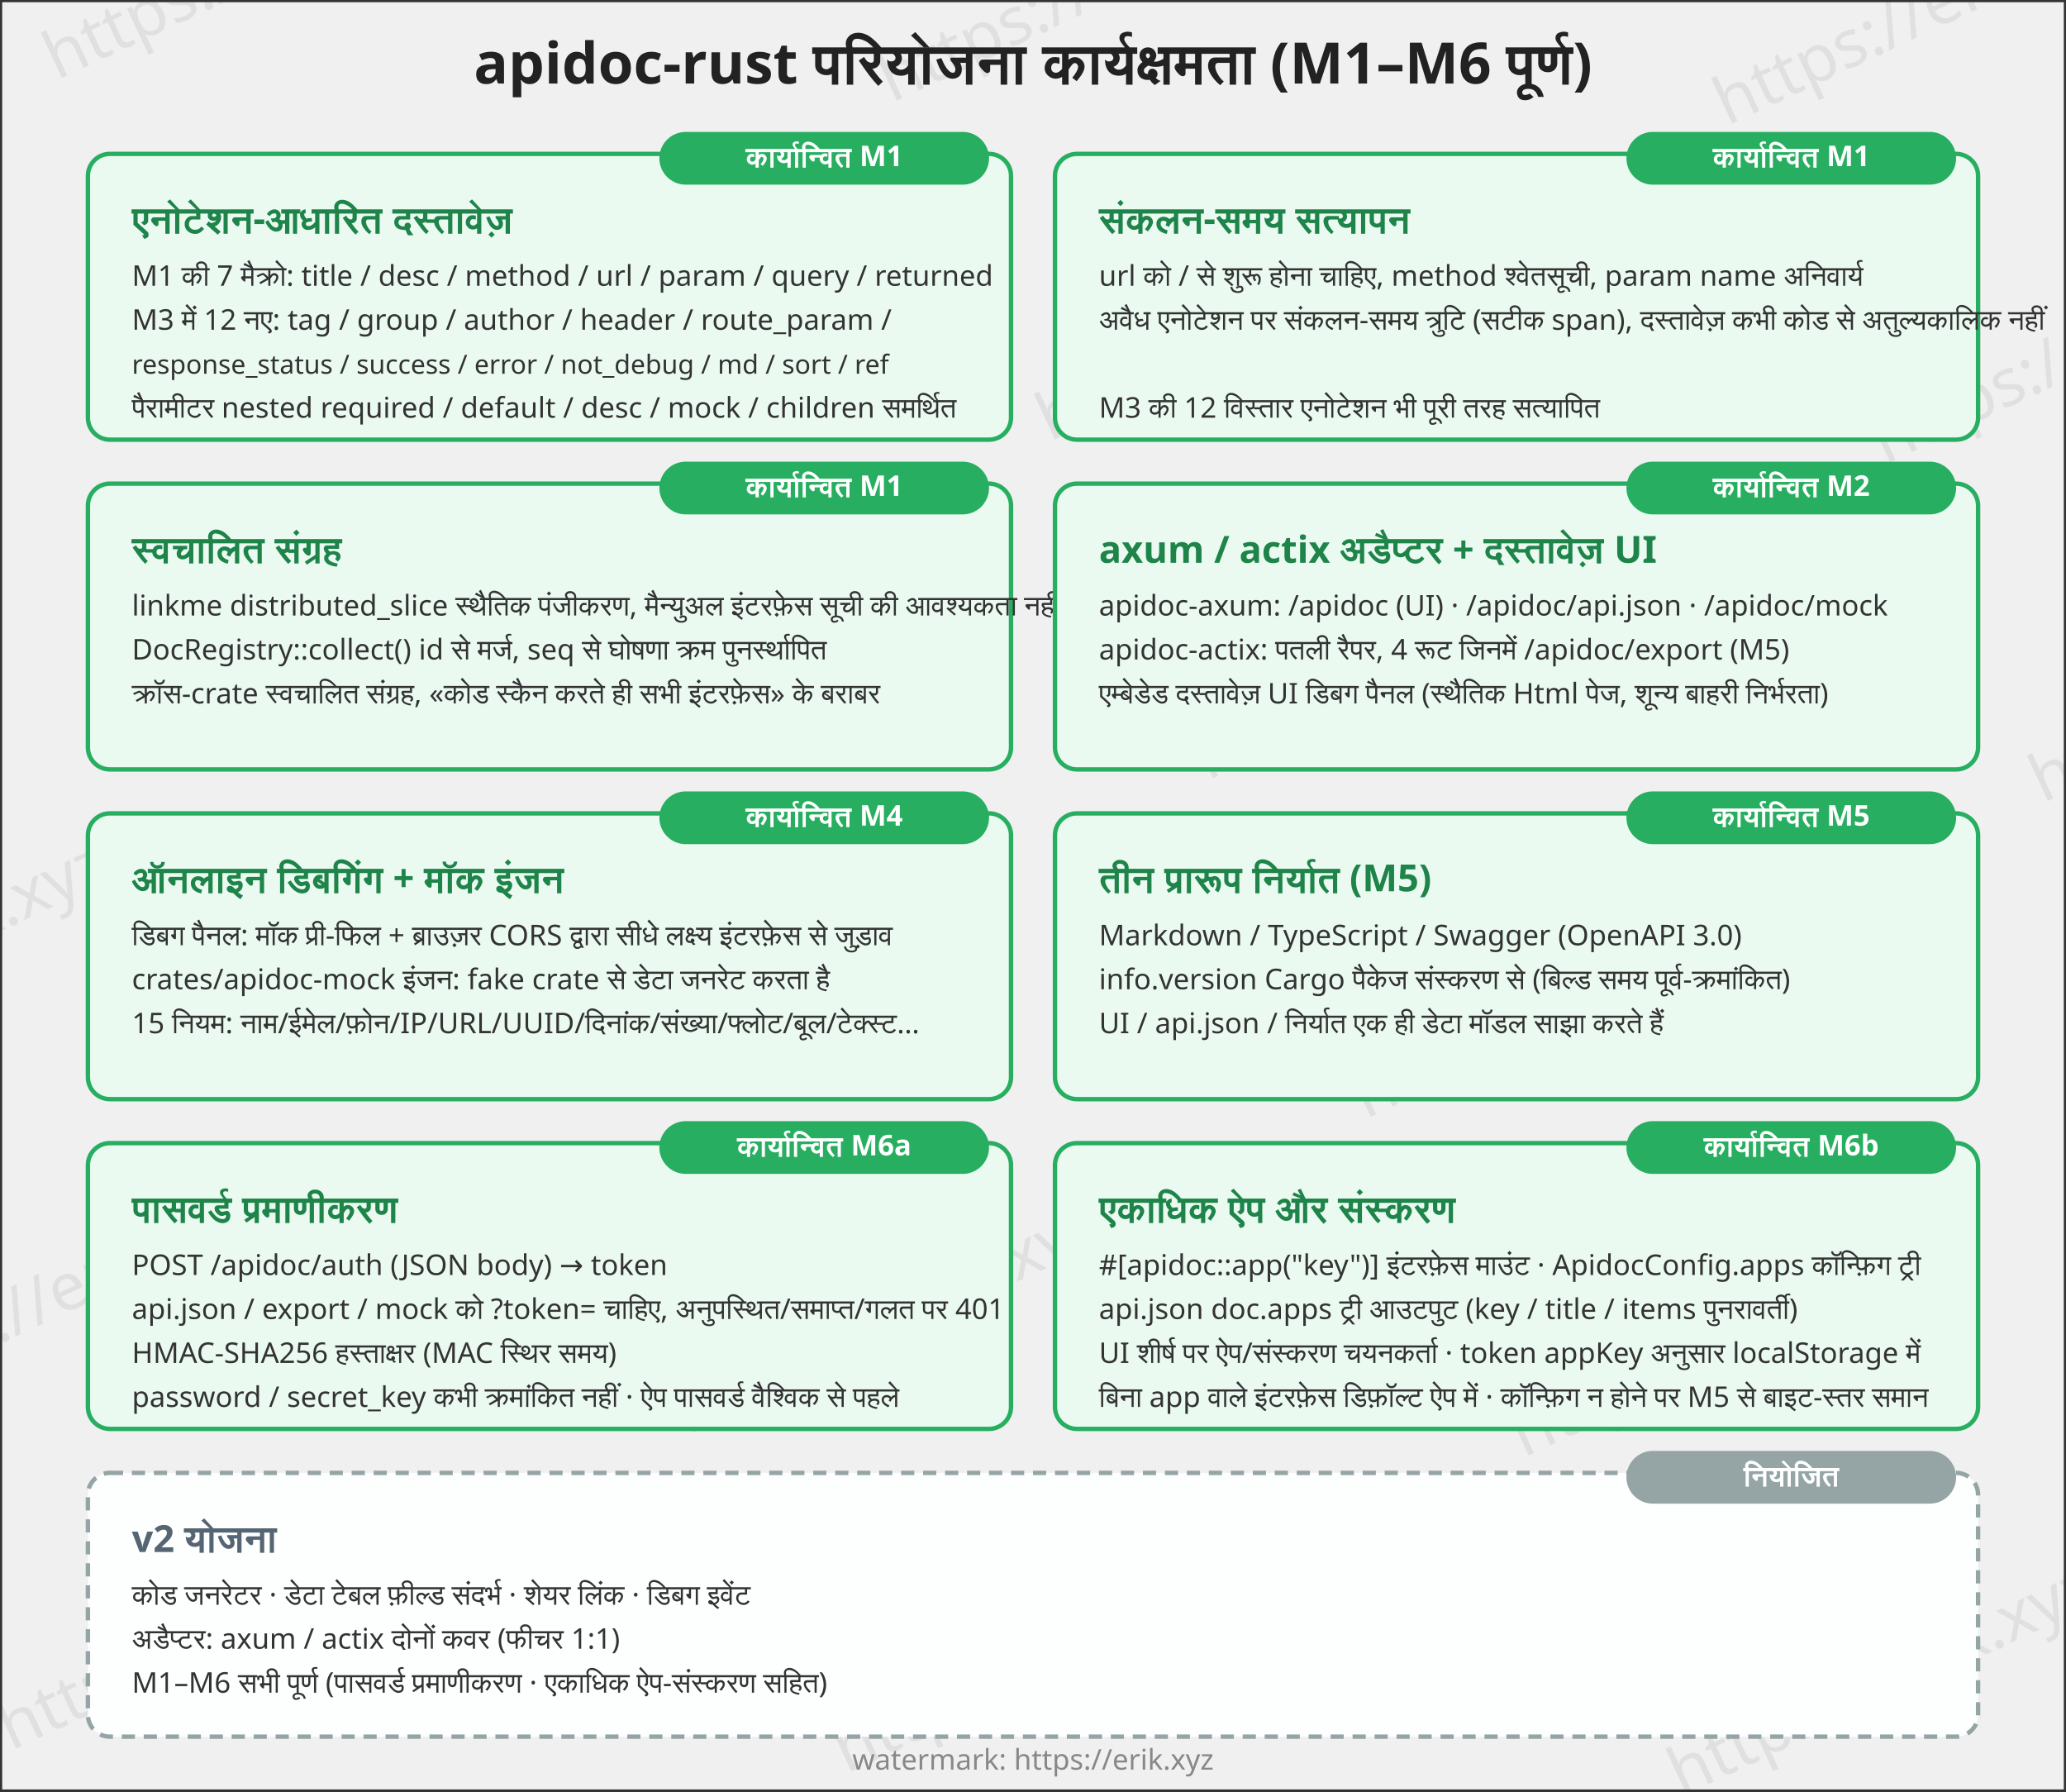
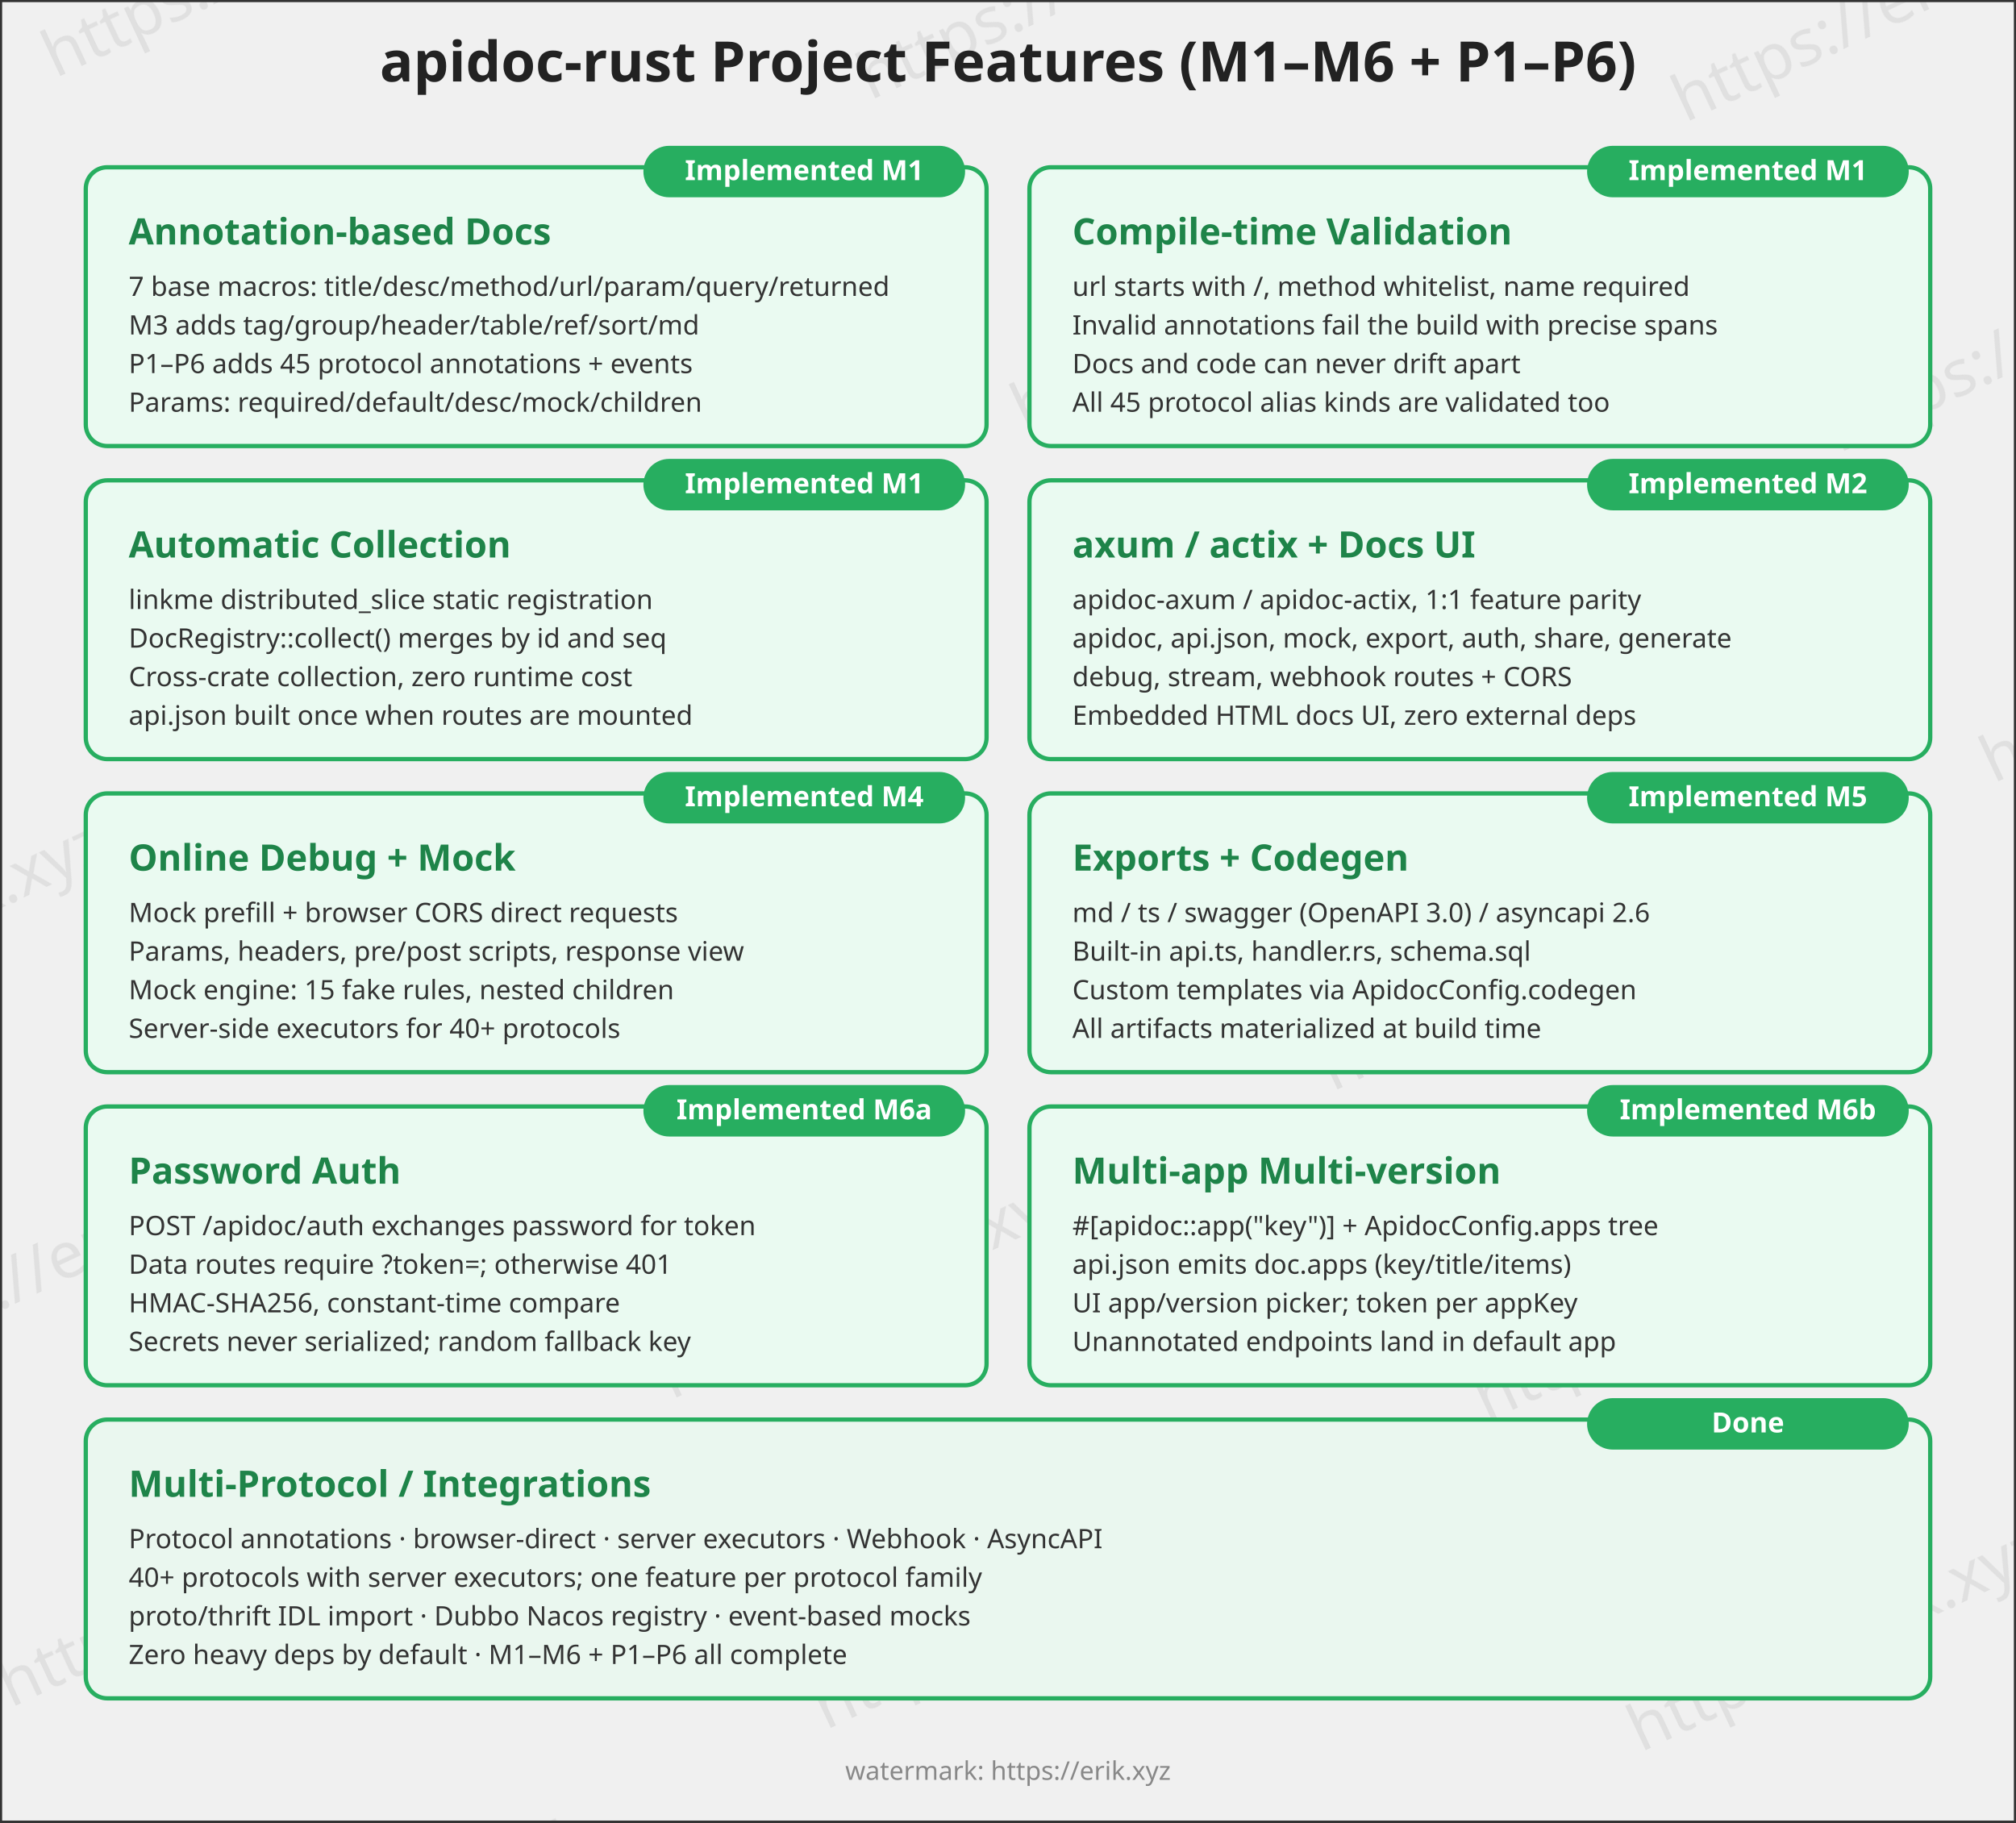
- <svg xmlns="http://www.w3.org/2000/svg" viewBox="0 0 940 815" font-family="sans-serif">
+ <svg xmlns="http://www.w3.org/2000/svg" viewBox="0 0 940 850" font-family="sans-serif">
  <defs>
    <pattern id="wm" width="340" height="170" patternUnits="userSpaceOnUse" patternTransform="rotate(-25)">
      <text x="8" y="44" font-size="30" fill="#888888" opacity="0.15">https://erik.xyz</text>
    </pattern>
  </defs>
-   <rect width="940" height="815" fill="url(#wm)" />
-   <rect x="0" y="0" width="940" height="815" fill="none" stroke="#333" stroke-width="2" />
-   <text x="470" y="38" text-anchor="middle" font-size="26" font-weight="bold" fill="#222">apidoc-rust परियोजना कार्यक्षमता (M1–M6 पूर्ण)</text>
-   <rect x="40" y="70" width="420" height="130" rx="10" fill="#eafaf1" stroke="#27ae60" stroke-width="2" />
-   <rect x="300" y="60" width="150" height="24" rx="12" fill="#27ae60" />
-   <text x="375" y="76" text-anchor="middle" font-size="13" fill="#fff" font-weight="bold">कार्यान्वित M1</text>
-   <text x="60" y="106" font-size="17" font-weight="bold" fill="#1e8449">एनोटेशन-आधारित दस्तावेज़</text>
-   <text x="60" y="130" font-size="13" fill="#333">M1 की 7 मैक्रो: title / desc / method / url / param / query / returned</text>
-   <text x="60" y="150" font-size="13" fill="#333">M3 में 12 नए: tag / group / author / header / route_param /</text>
-   <text x="60" y="170" font-size="12" fill="#333">response_status / success / error / not_debug / md / sort / ref</text>
-   <text x="60" y="190" font-size="13" fill="#333">पैरामीटर nested required / default / desc / mock / children समर्थित</text>
-   <rect x="480" y="70" width="420" height="130" rx="10" fill="#eafaf1" stroke="#27ae60" stroke-width="2" />
-   <rect x="740" y="60" width="150" height="24" rx="12" fill="#27ae60" />
-   <text x="815" y="76" text-anchor="middle" font-size="13" fill="#fff" font-weight="bold">कार्यान्वित M1</text>
-   <text x="500" y="106" font-size="17" font-weight="bold" fill="#1e8449">संकलन-समय सत्यापन</text>
-   <text x="500" y="130" font-size="13" fill="#333">url को / से शुरू होना चाहिए, method श्वेतसूची, param name अनिवार्य</text>
-   <text x="500" y="150" font-size="13" fill="#333">अवैध एनोटेशन पर संकलन-समय त्रुटि (सटीक span), दस्तावेज़ कभी कोड से अतुल्यकालिक नहीं</text>
-   <text x="500" y="190" font-size="13" fill="#333">M3 की 12 विस्तार एनोटेशन भी पूरी तरह सत्यापित</text>
-   <rect x="40" y="220" width="420" height="130" rx="10" fill="#eafaf1" stroke="#27ae60" stroke-width="2" />
-   <rect x="300" y="210" width="150" height="24" rx="12" fill="#27ae60" />
-   <text x="375" y="226" text-anchor="middle" font-size="13" fill="#fff" font-weight="bold">कार्यान्वित M1</text>
-   <text x="60" y="256" font-size="17" font-weight="bold" fill="#1e8449">स्वचालित संग्रह</text>
-   <text x="60" y="280" font-size="13" fill="#333">linkme distributed_slice स्थैतिक पंजीकरण, मैन्युअल इंटरफ़ेस सूची की आवश्यकता नहीं</text>
-   <text x="60" y="300" font-size="13" fill="#333">DocRegistry::collect() id से मर्ज, seq से घोषणा क्रम पुनर्स्थापित</text>
-   <text x="60" y="320" font-size="13" fill="#333">क्रॉस-crate स्वचालित संग्रह, «कोड स्कैन करते ही सभी इंटरफ़ेस» के बराबर</text>
-   <rect x="480" y="220" width="420" height="130" rx="10" fill="#eafaf1" stroke="#27ae60" stroke-width="2" />
-   <rect x="740" y="210" width="150" height="24" rx="12" fill="#27ae60" />
-   <text x="815" y="226" text-anchor="middle" font-size="13" fill="#fff" font-weight="bold">कार्यान्वित M2</text>
-   <text x="500" y="256" font-size="17" font-weight="bold" fill="#1e8449">axum / actix अडैप्टर + दस्तावेज़ UI</text>
-   <text x="500" y="280" font-size="13" fill="#333">apidoc-axum: /apidoc (UI) · /apidoc/api.json · /apidoc/mock</text>
-   <text x="500" y="300" font-size="13" fill="#333">apidoc-actix: पतली रैपर, 4 रूट जिनमें /apidoc/export (M5)</text>
-   <text x="500" y="320" font-size="13" fill="#333">एम्बेडेड दस्तावेज़ UI डिबग पैनल (स्थैतिक Html पेज, शून्य बाहरी निर्भरता)</text>
+   <rect width="940" height="850" fill="url(#wm)" />
+   <rect x="0" y="0" width="940" height="850" fill="none" stroke="#333" stroke-width="2" />
+   <text x="470" y="38" text-anchor="middle" font-size="26" font-weight="bold" fill="#222">apidoc-rust Project Features (M1–M6 + P1–P6)</text>
+   <rect x="40" y="78" width="420" height="130" rx="10" fill="#eafaf1" stroke="#27ae60" stroke-width="2" />
+   <rect x="300" y="68" width="150" height="24" rx="12" fill="#27ae60" />
+   <text x="375" y="84" text-anchor="middle" font-size="13" fill="#fff" font-weight="bold">Implemented M1</text>
+   <text x="60" y="114" font-size="17" font-weight="bold" fill="#1e8449">Annotation-based Docs</text>
+   <text x="60" y="138" font-size="12.5" fill="#333">7 base macros: title/desc/method/url/param/query/returned</text>
+   <text x="60" y="156" font-size="12.5" fill="#333">M3 adds tag/group/header/table/ref/sort/md</text>
+   <text x="60" y="174" font-size="12.5" fill="#333">P1–P6 adds 45 protocol annotations + events</text>
+   <text x="60" y="192" font-size="12.5" fill="#333">Params: required/default/desc/mock/children</text>
+   <rect x="480" y="78" width="420" height="130" rx="10" fill="#eafaf1" stroke="#27ae60" stroke-width="2" />
+   <rect x="740" y="68" width="150" height="24" rx="12" fill="#27ae60" />
+   <text x="815" y="84" text-anchor="middle" font-size="13" fill="#fff" font-weight="bold">Implemented M1</text>
+   <text x="500" y="114" font-size="17" font-weight="bold" fill="#1e8449">Compile-time Validation</text>
+   <text x="500" y="138" font-size="12.5" fill="#333">url starts with /, method whitelist, name required</text>
+   <text x="500" y="156" font-size="12.5" fill="#333">Invalid annotations fail the build with precise spans</text>
+   <text x="500" y="174" font-size="12.5" fill="#333">Docs and code can never drift apart</text>
+   <text x="500" y="192" font-size="12.5" fill="#333">All 45 protocol alias kinds are validated too</text>
+   <rect x="40" y="224" width="420" height="130" rx="10" fill="#eafaf1" stroke="#27ae60" stroke-width="2" />
+   <rect x="300" y="214" width="150" height="24" rx="12" fill="#27ae60" />
+   <text x="375" y="230" text-anchor="middle" font-size="13" fill="#fff" font-weight="bold">Implemented M1</text>
+   <text x="60" y="260" font-size="17" font-weight="bold" fill="#1e8449">Automatic Collection</text>
+   <text x="60" y="284" font-size="12.5" fill="#333">linkme distributed_slice static registration</text>
+   <text x="60" y="302" font-size="12.5" fill="#333">DocRegistry::collect() merges by id and seq</text>
+   <text x="60" y="320" font-size="12.5" fill="#333">Cross-crate collection, zero runtime cost</text>
+   <text x="60" y="338" font-size="12.5" fill="#333">api.json built once when routes are mounted</text>
+   <rect x="480" y="224" width="420" height="130" rx="10" fill="#eafaf1" stroke="#27ae60" stroke-width="2" />
+   <rect x="740" y="214" width="150" height="24" rx="12" fill="#27ae60" />
+   <text x="815" y="230" text-anchor="middle" font-size="13" fill="#fff" font-weight="bold">Implemented M2</text>
+   <text x="500" y="260" font-size="17" font-weight="bold" fill="#1e8449">axum / actix + Docs UI</text>
+   <text x="500" y="284" font-size="12.5" fill="#333">apidoc-axum / apidoc-actix, 1:1 feature parity</text>
+   <text x="500" y="302" font-size="12.5" fill="#333">apidoc, api.json, mock, export, auth, share, generate</text>
+   <text x="500" y="320" font-size="12.5" fill="#333">debug, stream, webhook routes + CORS</text>
+   <text x="500" y="338" font-size="12.5" fill="#333">Embedded HTML docs UI, zero external deps</text>
  <rect x="40" y="370" width="420" height="130" rx="10" fill="#eafaf1" stroke="#27ae60" stroke-width="2" />
  <rect x="300" y="360" width="150" height="24" rx="12" fill="#27ae60" />
-   <text x="375" y="376" text-anchor="middle" font-size="13" fill="#fff" font-weight="bold">कार्यान्वित M4</text>
-   <text x="60" y="406" font-size="17" font-weight="bold" fill="#1e8449">ऑनलाइन डिबगिंग + मॉक इंजन</text>
-   <text x="60" y="430" font-size="13" fill="#333">डिबग पैनल: मॉक प्री-फिल + ब्राउज़र CORS द्वारा सीधे लक्ष्य इंटरफ़ेस से जुड़ाव</text>
-   <text x="60" y="450" font-size="13" fill="#333">crates/apidoc-mock इंजन: fake crate से डेटा जनरेट करता है</text>
-   <text x="60" y="470" font-size="13" fill="#333">15 नियम: नाम/ईमेल/फ़ोन/IP/URL/UUID/दिनांक/संख्या/फ्लोट/बूल/टेक्स्ट…</text>
+   <text x="375" y="376" text-anchor="middle" font-size="13" fill="#fff" font-weight="bold">Implemented M4</text>
+   <text x="60" y="406" font-size="17" font-weight="bold" fill="#1e8449">Online Debug + Mock</text>
+   <text x="60" y="430" font-size="12.5" fill="#333">Mock prefill + browser CORS direct requests</text>
+   <text x="60" y="448" font-size="12.5" fill="#333">Params, headers, pre/post scripts, response view</text>
+   <text x="60" y="466" font-size="12.5" fill="#333">Mock engine: 15 fake rules, nested children</text>
+   <text x="60" y="484" font-size="12.5" fill="#333">Server-side executors for 40+ protocols</text>
  <rect x="480" y="370" width="420" height="130" rx="10" fill="#eafaf1" stroke="#27ae60" stroke-width="2" />
  <rect x="740" y="360" width="150" height="24" rx="12" fill="#27ae60" />
-   <text x="815" y="376" text-anchor="middle" font-size="13" fill="#fff" font-weight="bold">कार्यान्वित M5</text>
-   <text x="500" y="406" font-size="17" font-weight="bold" fill="#1e8449">तीन प्रारूप निर्यात (M5)</text>
-   <text x="500" y="430" font-size="13" fill="#333">Markdown / TypeScript / Swagger (OpenAPI 3.0)</text>
-   <text x="500" y="450" font-size="13" fill="#333">info.version Cargo पैकेज संस्करण से (बिल्ड समय पूर्व-क्रमांकित)</text>
-   <text x="500" y="470" font-size="13" fill="#333">UI / api.json / निर्यात एक ही डेटा मॉडल साझा करते हैं</text>
-   <rect x="40" y="520" width="420" height="130" rx="10" fill="#eafaf1" stroke="#27ae60" stroke-width="2" />
-   <rect x="300" y="510" width="150" height="24" rx="12" fill="#27ae60" />
-   <text x="375" y="526" text-anchor="middle" font-size="13" fill="#fff" font-weight="bold">कार्यान्वित M6a</text>
-   <text x="60" y="556" font-size="17" font-weight="bold" fill="#1e8449">पासवर्ड प्रमाणीकरण</text>
-   <text x="60" y="580" font-size="13" fill="#333">POST /apidoc/auth (JSON body) → token</text>
-   <text x="60" y="600" font-size="13" fill="#333">api.json / export / mock को ?token= चाहिए, अनुपस्थित/समाप्त/गलत पर 401</text>
-   <text x="60" y="620" font-size="13" fill="#333">HMAC-SHA256 हस्ताक्षर (MAC स्थिर समय)</text>
-   <text x="60" y="640" font-size="13" fill="#333">password / secret_key कभी क्रमांकित नहीं · ऐप पासवर्ड वैश्विक से पहले</text>
-   <rect x="480" y="520" width="420" height="130" rx="10" fill="#eafaf1" stroke="#27ae60" stroke-width="2" />
-   <rect x="740" y="510" width="150" height="24" rx="12" fill="#27ae60" />
-   <text x="815" y="526" text-anchor="middle" font-size="13" fill="#fff" font-weight="bold">कार्यान्वित M6b</text>
-   <text x="500" y="556" font-size="17" font-weight="bold" fill="#1e8449">एकाधिक ऐप और संस्करण</text>
-   <text x="500" y="580" font-size="13" fill="#333">#[apidoc::app("key")] इंटरफ़ेस माउंट · ApidocConfig.apps कॉन्फ़िग ट्री</text>
-   <text x="500" y="600" font-size="13" fill="#333">api.json doc.apps ट्री आउटपुट (key / title / items पुनरावर्ती)</text>
-   <text x="500" y="620" font-size="13" fill="#333">UI शीर्ष पर ऐप/संस्करण चयनकर्ता · token appKey अनुसार localStorage में</text>
-   <text x="500" y="640" font-size="13" fill="#333">बिना app वाले इंटरफ़ेस डिफ़ॉल्ट ऐप में · कॉन्फ़िग न होने पर M5 से बाइट-स्तर समान</text>
-   <rect x="40" y="670" width="860" height="120" rx="10" fill="#fdfefe" stroke="#95a5a6" stroke-width="2" stroke-dasharray="6 4" />
-   <rect x="740" y="660" width="150" height="24" rx="12" fill="#95a5a6" />
-   <text x="815" y="676" text-anchor="middle" font-size="13" fill="#fff" font-weight="bold">नियोजित</text>
-   <text x="60" y="706" font-size="17" font-weight="bold" fill="#566573">v2 योजना</text>
-   <text x="60" y="730" font-size="13" fill="#333">कोड जनरेटर · डेटा टेबल फ़ील्ड संदर्भ · शेयर लिंक · डिबग इवेंट</text>
-   <text x="60" y="750" font-size="13" fill="#333">अडैप्टर: axum / actix दोनों कवर (फीचर 1:1)</text>
-   <text x="60" y="770" font-size="13" fill="#333">M1–M6 सभी पूर्ण (पासवर्ड प्रमाणीकरण · एकाधिक ऐप-संस्करण सहित)</text>
-   <text x="470" y="805" text-anchor="middle" font-size="13" fill="#888">watermark: https://erik.xyz</text>
+   <text x="815" y="376" text-anchor="middle" font-size="13" fill="#fff" font-weight="bold">Implemented M5</text>
+   <text x="500" y="406" font-size="17" font-weight="bold" fill="#1e8449">Exports + Codegen</text>
+   <text x="500" y="430" font-size="12.5" fill="#333">md / ts / swagger (OpenAPI 3.0) / asyncapi 2.6</text>
+   <text x="500" y="448" font-size="12.5" fill="#333">Built-in api.ts, handler.rs, schema.sql</text>
+   <text x="500" y="466" font-size="12.5" fill="#333">Custom templates via ApidocConfig.codegen</text>
+   <text x="500" y="484" font-size="12.5" fill="#333">All artifacts materialized at build time</text>
+   <rect x="40" y="516" width="420" height="130" rx="10" fill="#eafaf1" stroke="#27ae60" stroke-width="2" />
+   <rect x="300" y="506" width="150" height="24" rx="12" fill="#27ae60" />
+   <text x="375" y="522" text-anchor="middle" font-size="13" fill="#fff" font-weight="bold">Implemented M6a</text>
+   <text x="60" y="552" font-size="17" font-weight="bold" fill="#1e8449">Password Auth</text>
+   <text x="60" y="576" font-size="12.5" fill="#333">POST /apidoc/auth exchanges password for token</text>
+   <text x="60" y="594" font-size="12.5" fill="#333">Data routes require ?token=; otherwise 401</text>
+   <text x="60" y="612" font-size="12.5" fill="#333">HMAC-SHA256, constant-time compare</text>
+   <text x="60" y="630" font-size="12.5" fill="#333">Secrets never serialized; random fallback key</text>
+   <rect x="480" y="516" width="420" height="130" rx="10" fill="#eafaf1" stroke="#27ae60" stroke-width="2" />
+   <rect x="740" y="506" width="150" height="24" rx="12" fill="#27ae60" />
+   <text x="815" y="522" text-anchor="middle" font-size="13" fill="#fff" font-weight="bold">Implemented M6b</text>
+   <text x="500" y="552" font-size="17" font-weight="bold" fill="#1e8449">Multi-app Multi-version</text>
+   <text x="500" y="576" font-size="12.5" fill="#333">#[apidoc::app("key")] + ApidocConfig.apps tree</text>
+   <text x="500" y="594" font-size="12.5" fill="#333">api.json emits doc.apps (key/title/items)</text>
+   <text x="500" y="612" font-size="12.5" fill="#333">UI app/version picker; token per appKey</text>
+   <text x="500" y="630" font-size="12.5" fill="#333">Unannotated endpoints land in default app</text>
+   <rect x="40" y="662" width="860" height="130" rx="10" fill="#eaf7ef" stroke="#27ae60" stroke-width="2" />
+   <rect x="740" y="652" width="150" height="24" rx="12" fill="#27ae60" />
+   <text x="815" y="668" text-anchor="middle" font-size="13" fill="#fff" font-weight="bold">Done</text>
+   <text x="60" y="698" font-size="17" font-weight="bold" fill="#1e8449">Multi-Protocol / Integrations</text>
+   <text x="60" y="722" font-size="12.5" fill="#333">Protocol annotations · browser-direct · server executors · Webhook · AsyncAPI</text>
+   <text x="60" y="740" font-size="12.5" fill="#333">40+ protocols with server executors; one feature per protocol family</text>
+   <text x="60" y="758" font-size="12.5" fill="#333">proto/thrift IDL import · Dubbo Nacos registry · event-based mocks</text>
+   <text x="60" y="776" font-size="12.5" fill="#333">Zero heavy deps by default · M1–M6 + P1–P6 all complete</text>
+   <text x="470" y="830" text-anchor="middle" font-size="12" fill="#888">watermark: https://erik.xyz</text>
</svg>
